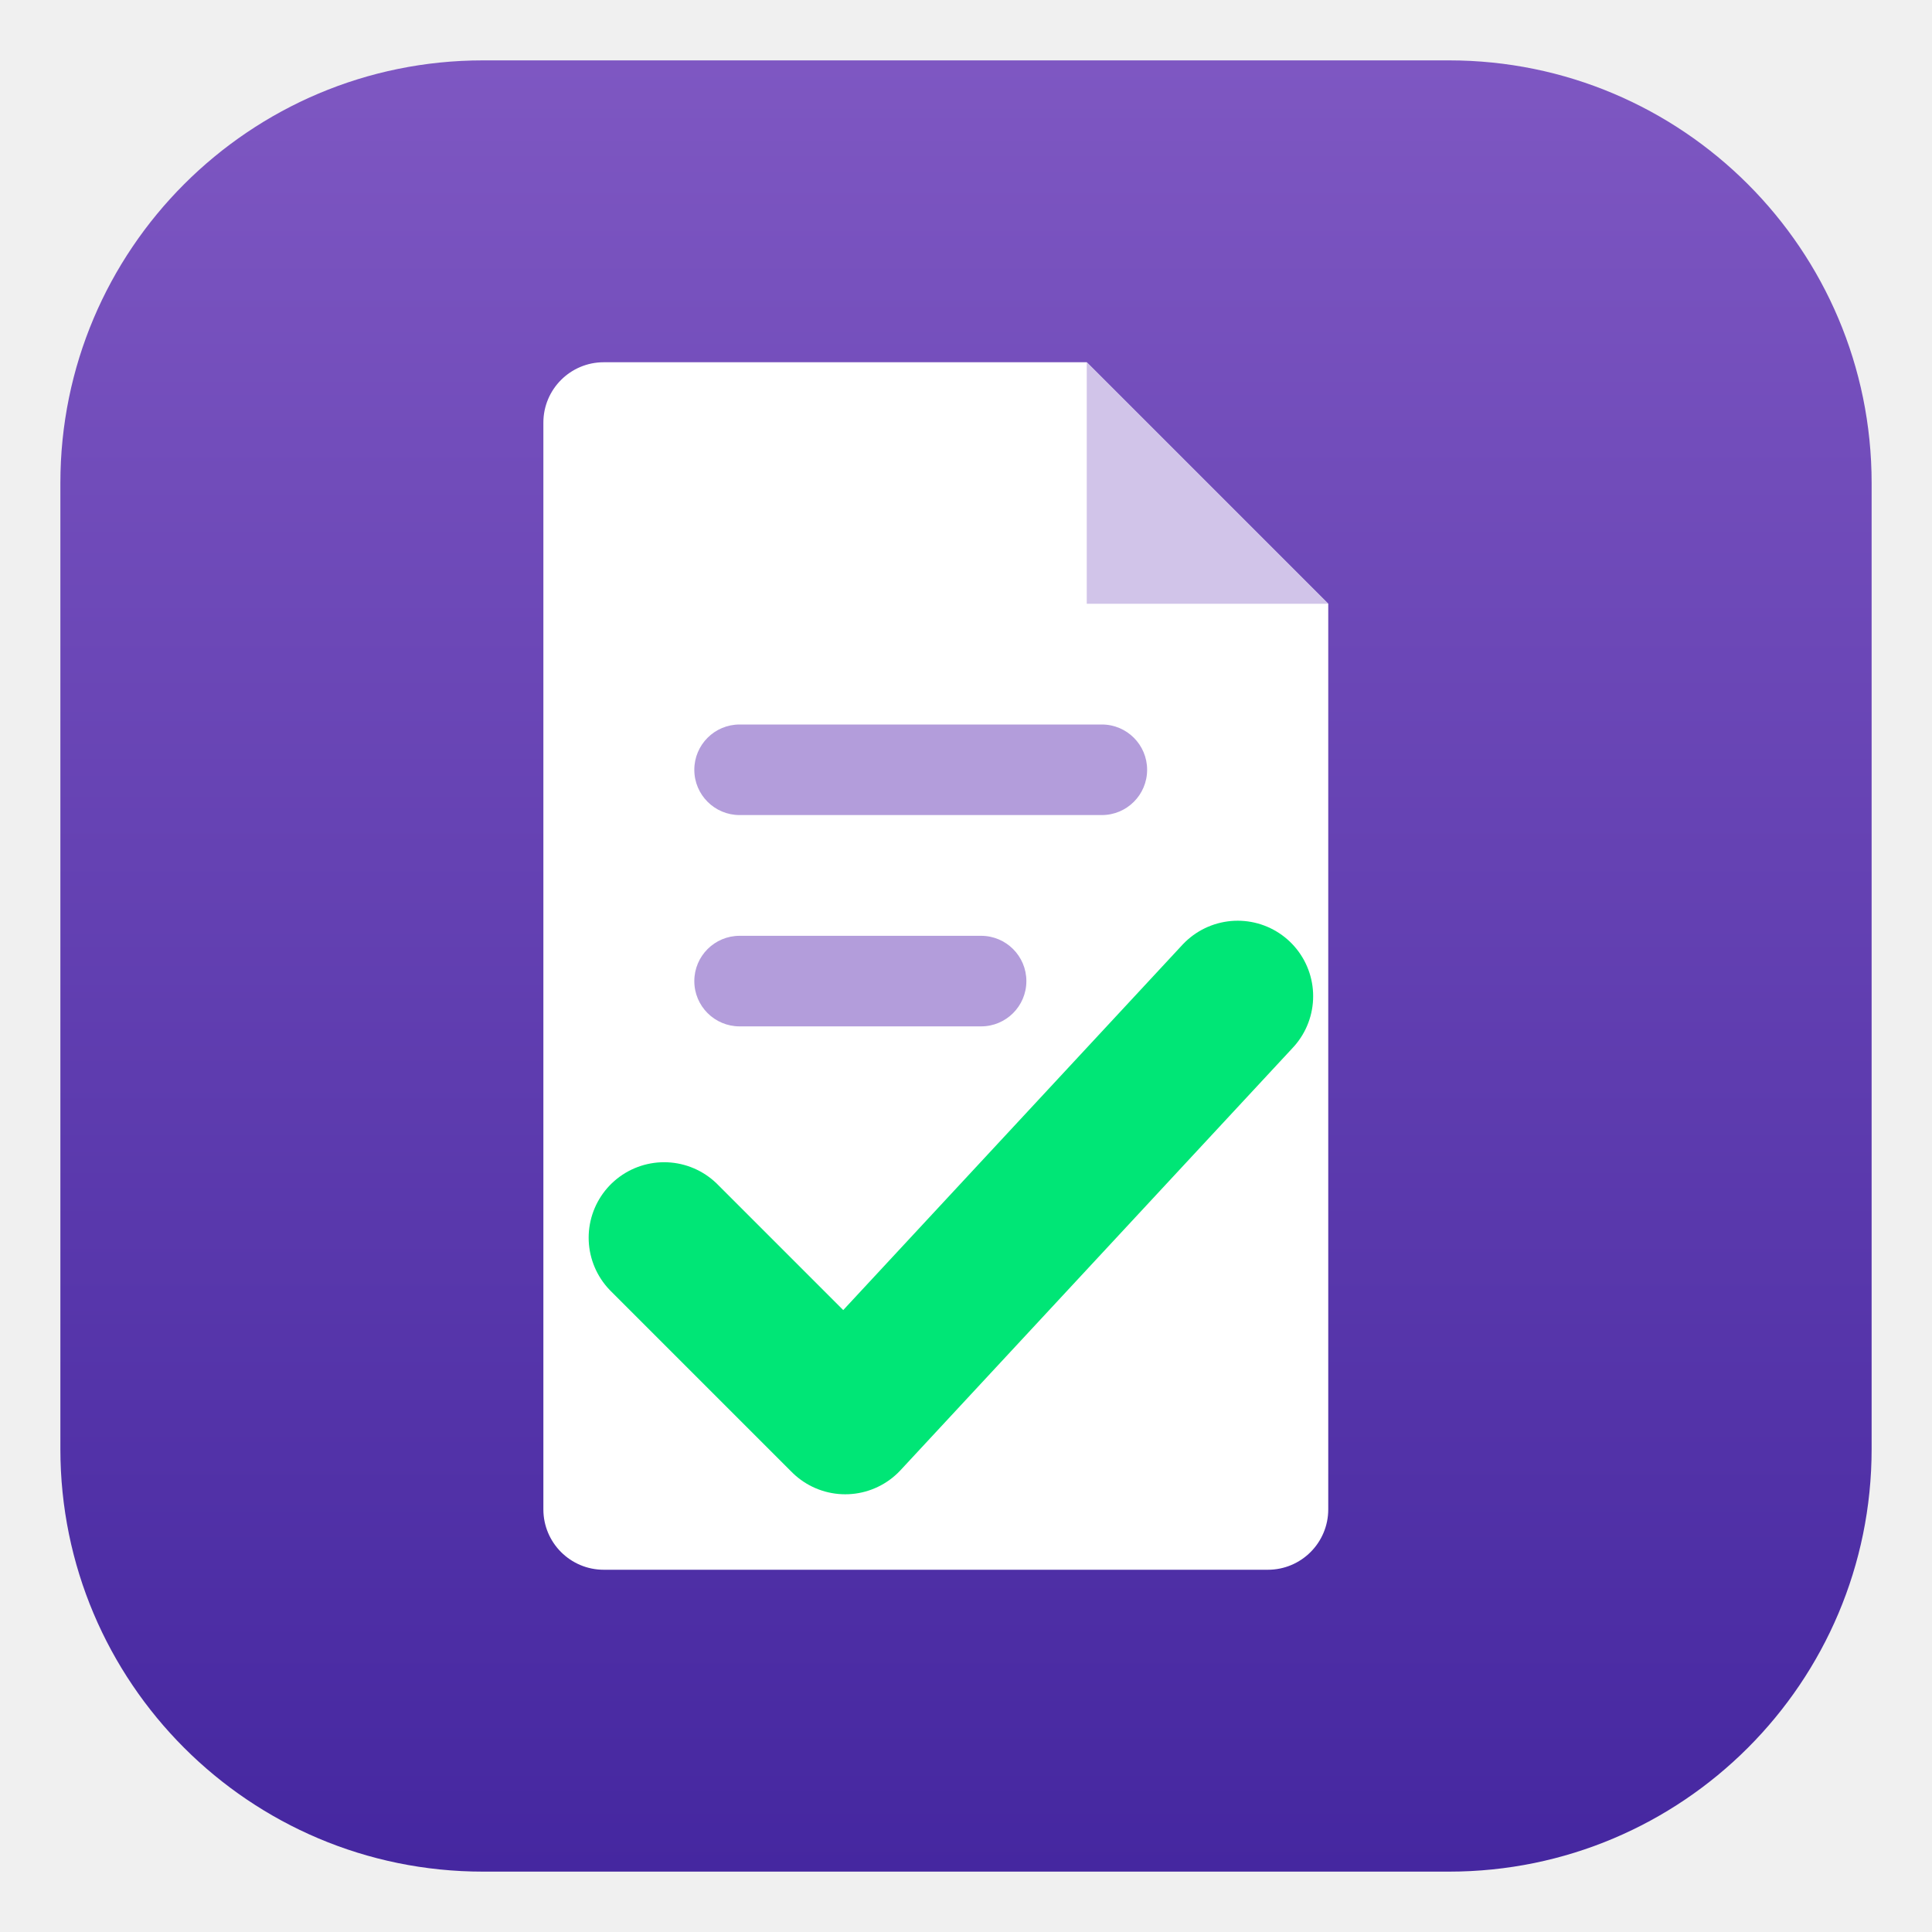
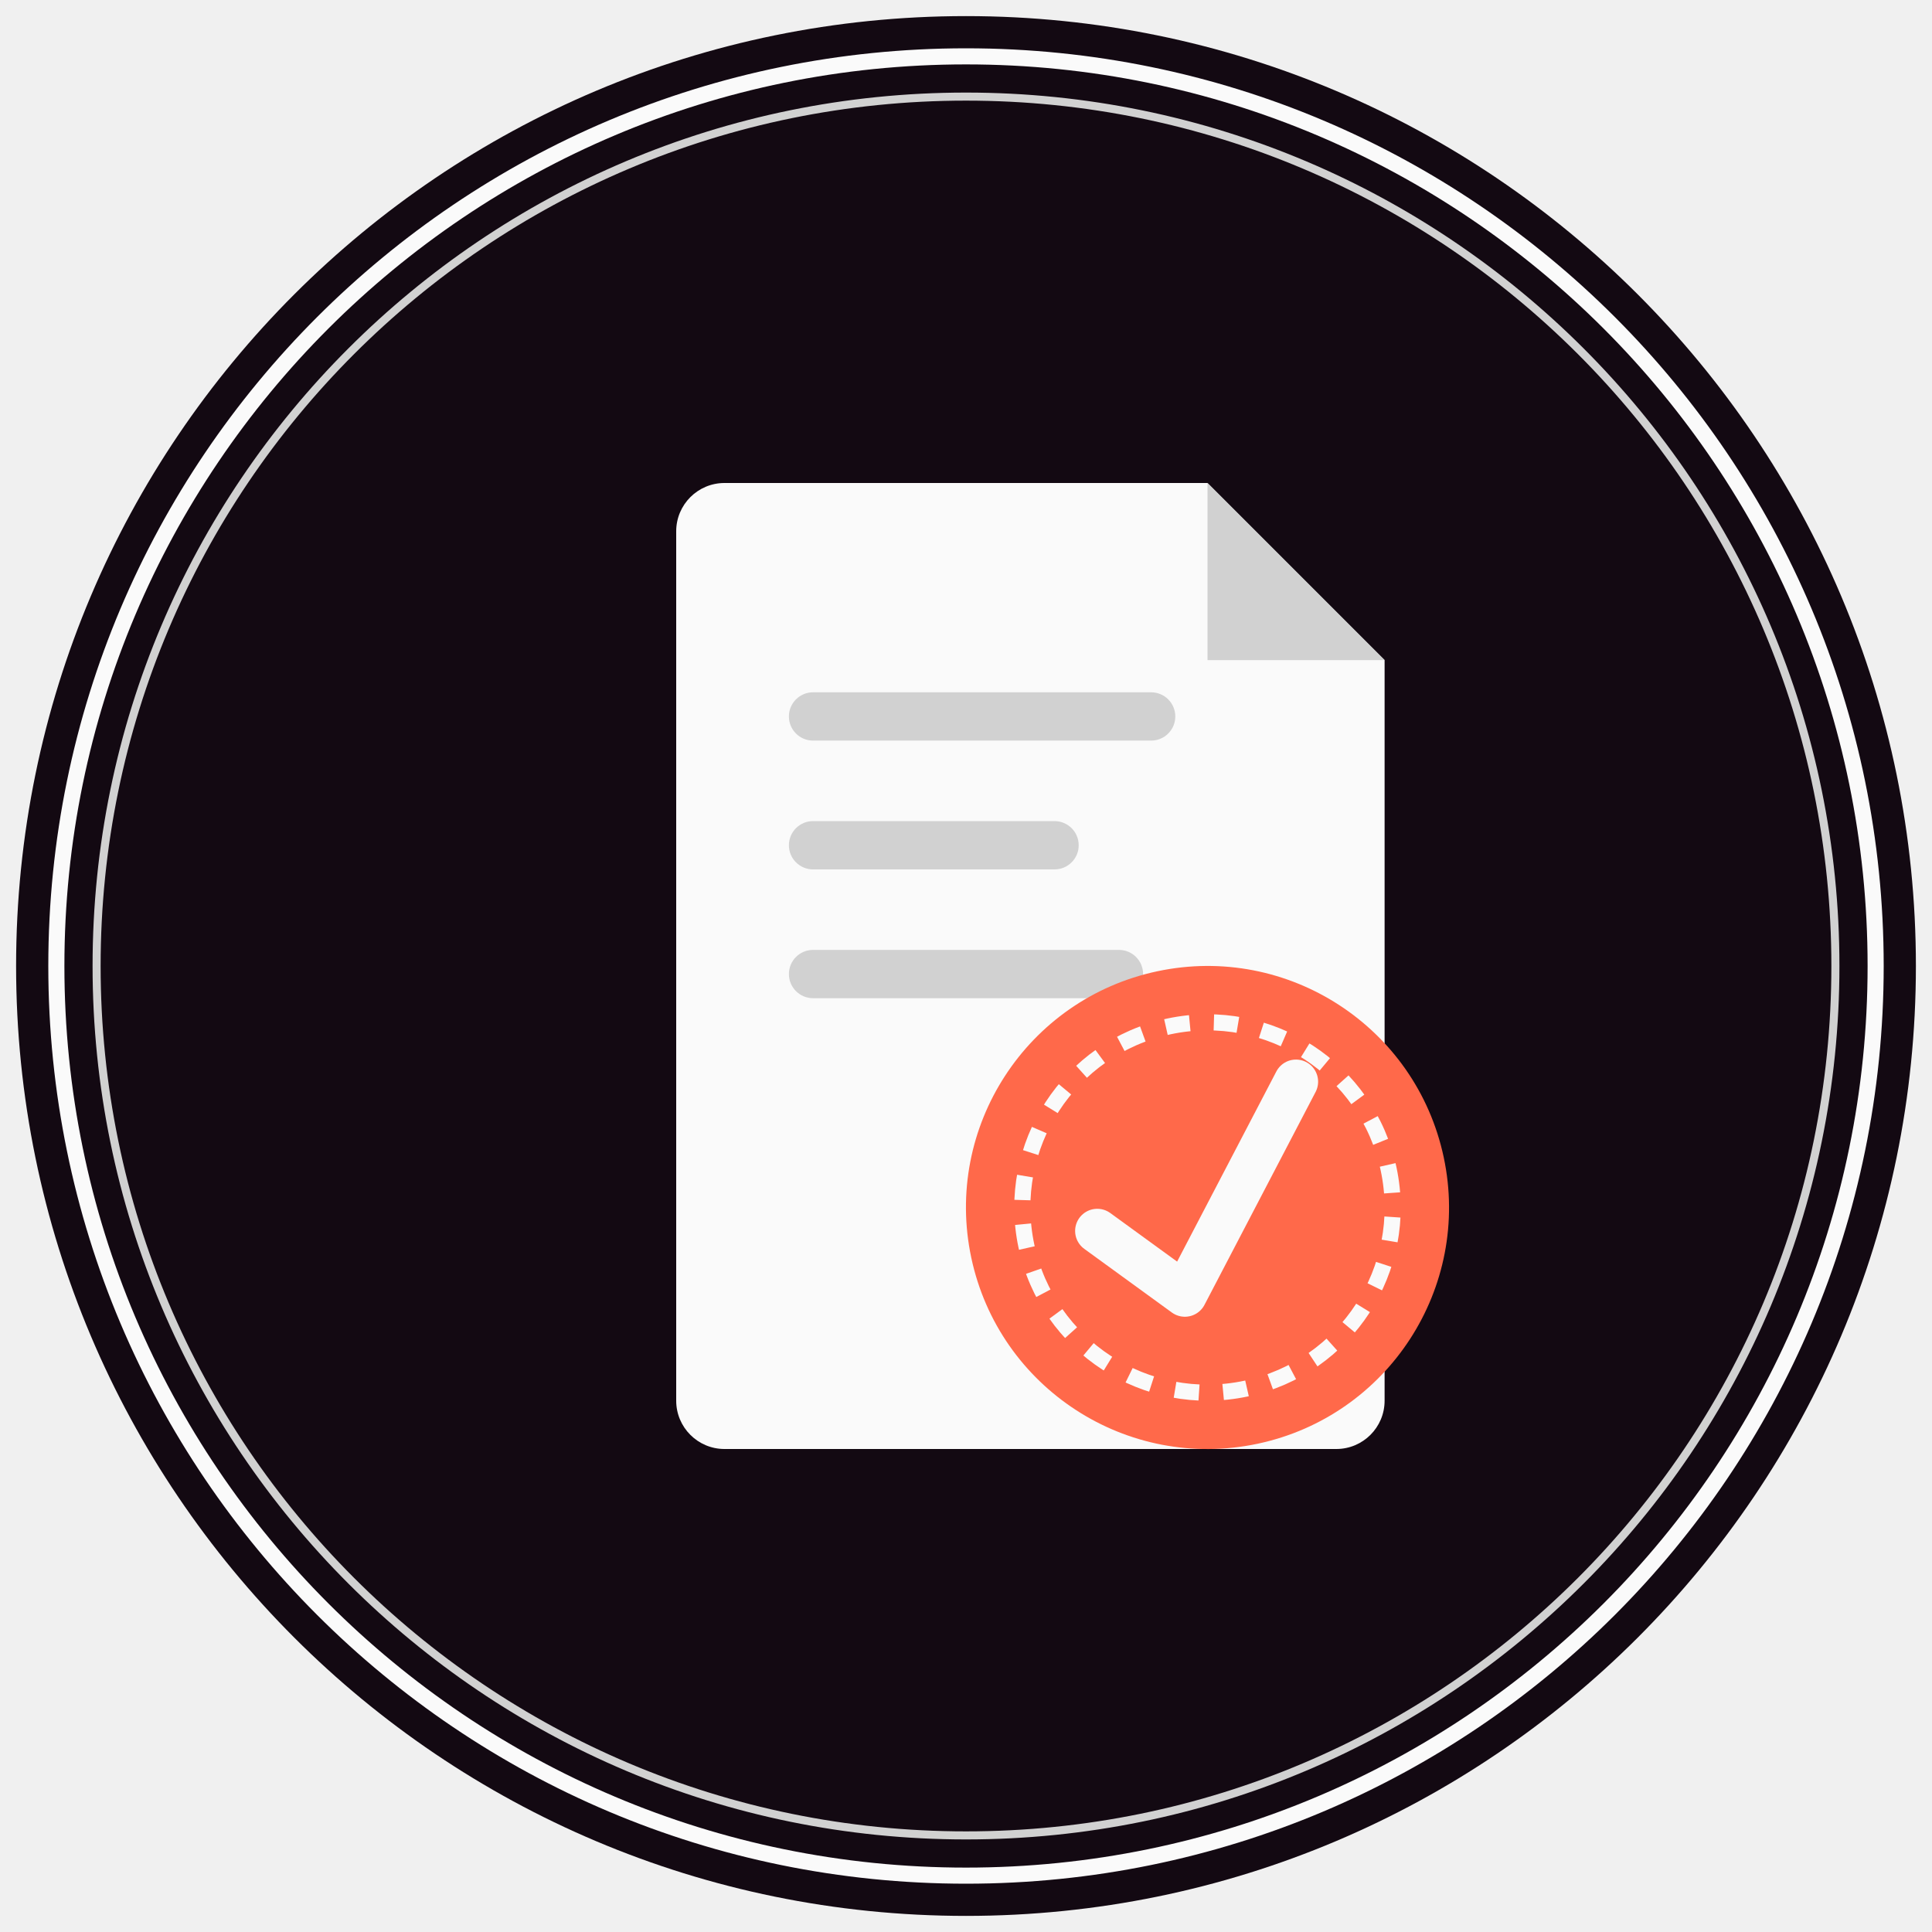
- <svg xmlns="http://www.w3.org/2000/svg" viewBox="0 0 64 64" role="img" aria-label="Data Contract Checker logo">
-   <defs>
-     <linearGradient id="bg" x1="0" y1="0" x2="0" y2="1">
-       <stop offset="0" stop-color="#7E57C2" />
-       <stop offset="1" stop-color="#4527A0" />
-     </linearGradient>
-   </defs>
-   <rect x="2" y="2" width="60" height="60" rx="14" fill="url(#bg)" />
-   <path d="M20 12 H36 L44 20 V50 a2 2 0 0 1 -2 2 H20 a2 2 0 0 1 -2 -2 V14 a2 2 0 0 1 2 -2 Z" fill="#ffffff" />
-   <path d="M36 12 V20 H44 Z" fill="#D1C4E9" />
-   <rect x="23" y="24" width="15" height="3" rx="1.5" fill="#B39DDB" />
-   <rect x="23" y="31" width="11" height="3" rx="1.5" fill="#B39DDB" />
-   <path d="M22 41 L28 47 L41 33" fill="none" stroke="#00E676" stroke-width="5" stroke-linecap="round" stroke-linejoin="round" />
+ <svg xmlns="http://www.w3.org/2000/svg" viewBox="0 0 240 240" role="img" aria-label="Data Contract Checker logo">
+   <circle cx="120" cy="120" r="118" fill="#130912" />
+   <circle cx="120" cy="120" r="113" fill="none" stroke="#fafafa" stroke-width="2" />
+   <circle cx="120" cy="120" r="108" fill="none" stroke="#d1d1d1" stroke-width="1" />
+   <path d="M84 60 H150 L172 82 V174 a6 6 0 0 1 -6 6 H90 a6 6 0 0 1 -6 -6 V66 a6 6 0 0 1 6 -6 Z" fill="#fafafa" />
+   <path d="M150 60 V82 H172 Z" fill="#d1d1d1" />
+   <rect x="98" y="86" width="48" height="6" rx="3" fill="#d1d1d1" />
+   <rect x="98" y="102" width="36" height="6" rx="3" fill="#d1d1d1" />
+   <rect x="98" y="118" width="44" height="6" rx="3" fill="#d1d1d1" />
+   <g transform="rotate(-12 150 150)">
+     <circle cx="150" cy="150" r="30" fill="#ff694a" />
+     <circle cx="150" cy="150" r="23" fill="none" stroke="#fafafa" stroke-width="2" stroke-dasharray="3 3" />
+     <path d="M136 150 l9 10 l19 -23" fill="none" stroke="#fafafa" stroke-width="5.5" stroke-linecap="round" stroke-linejoin="round" />
+   </g>
</svg>
